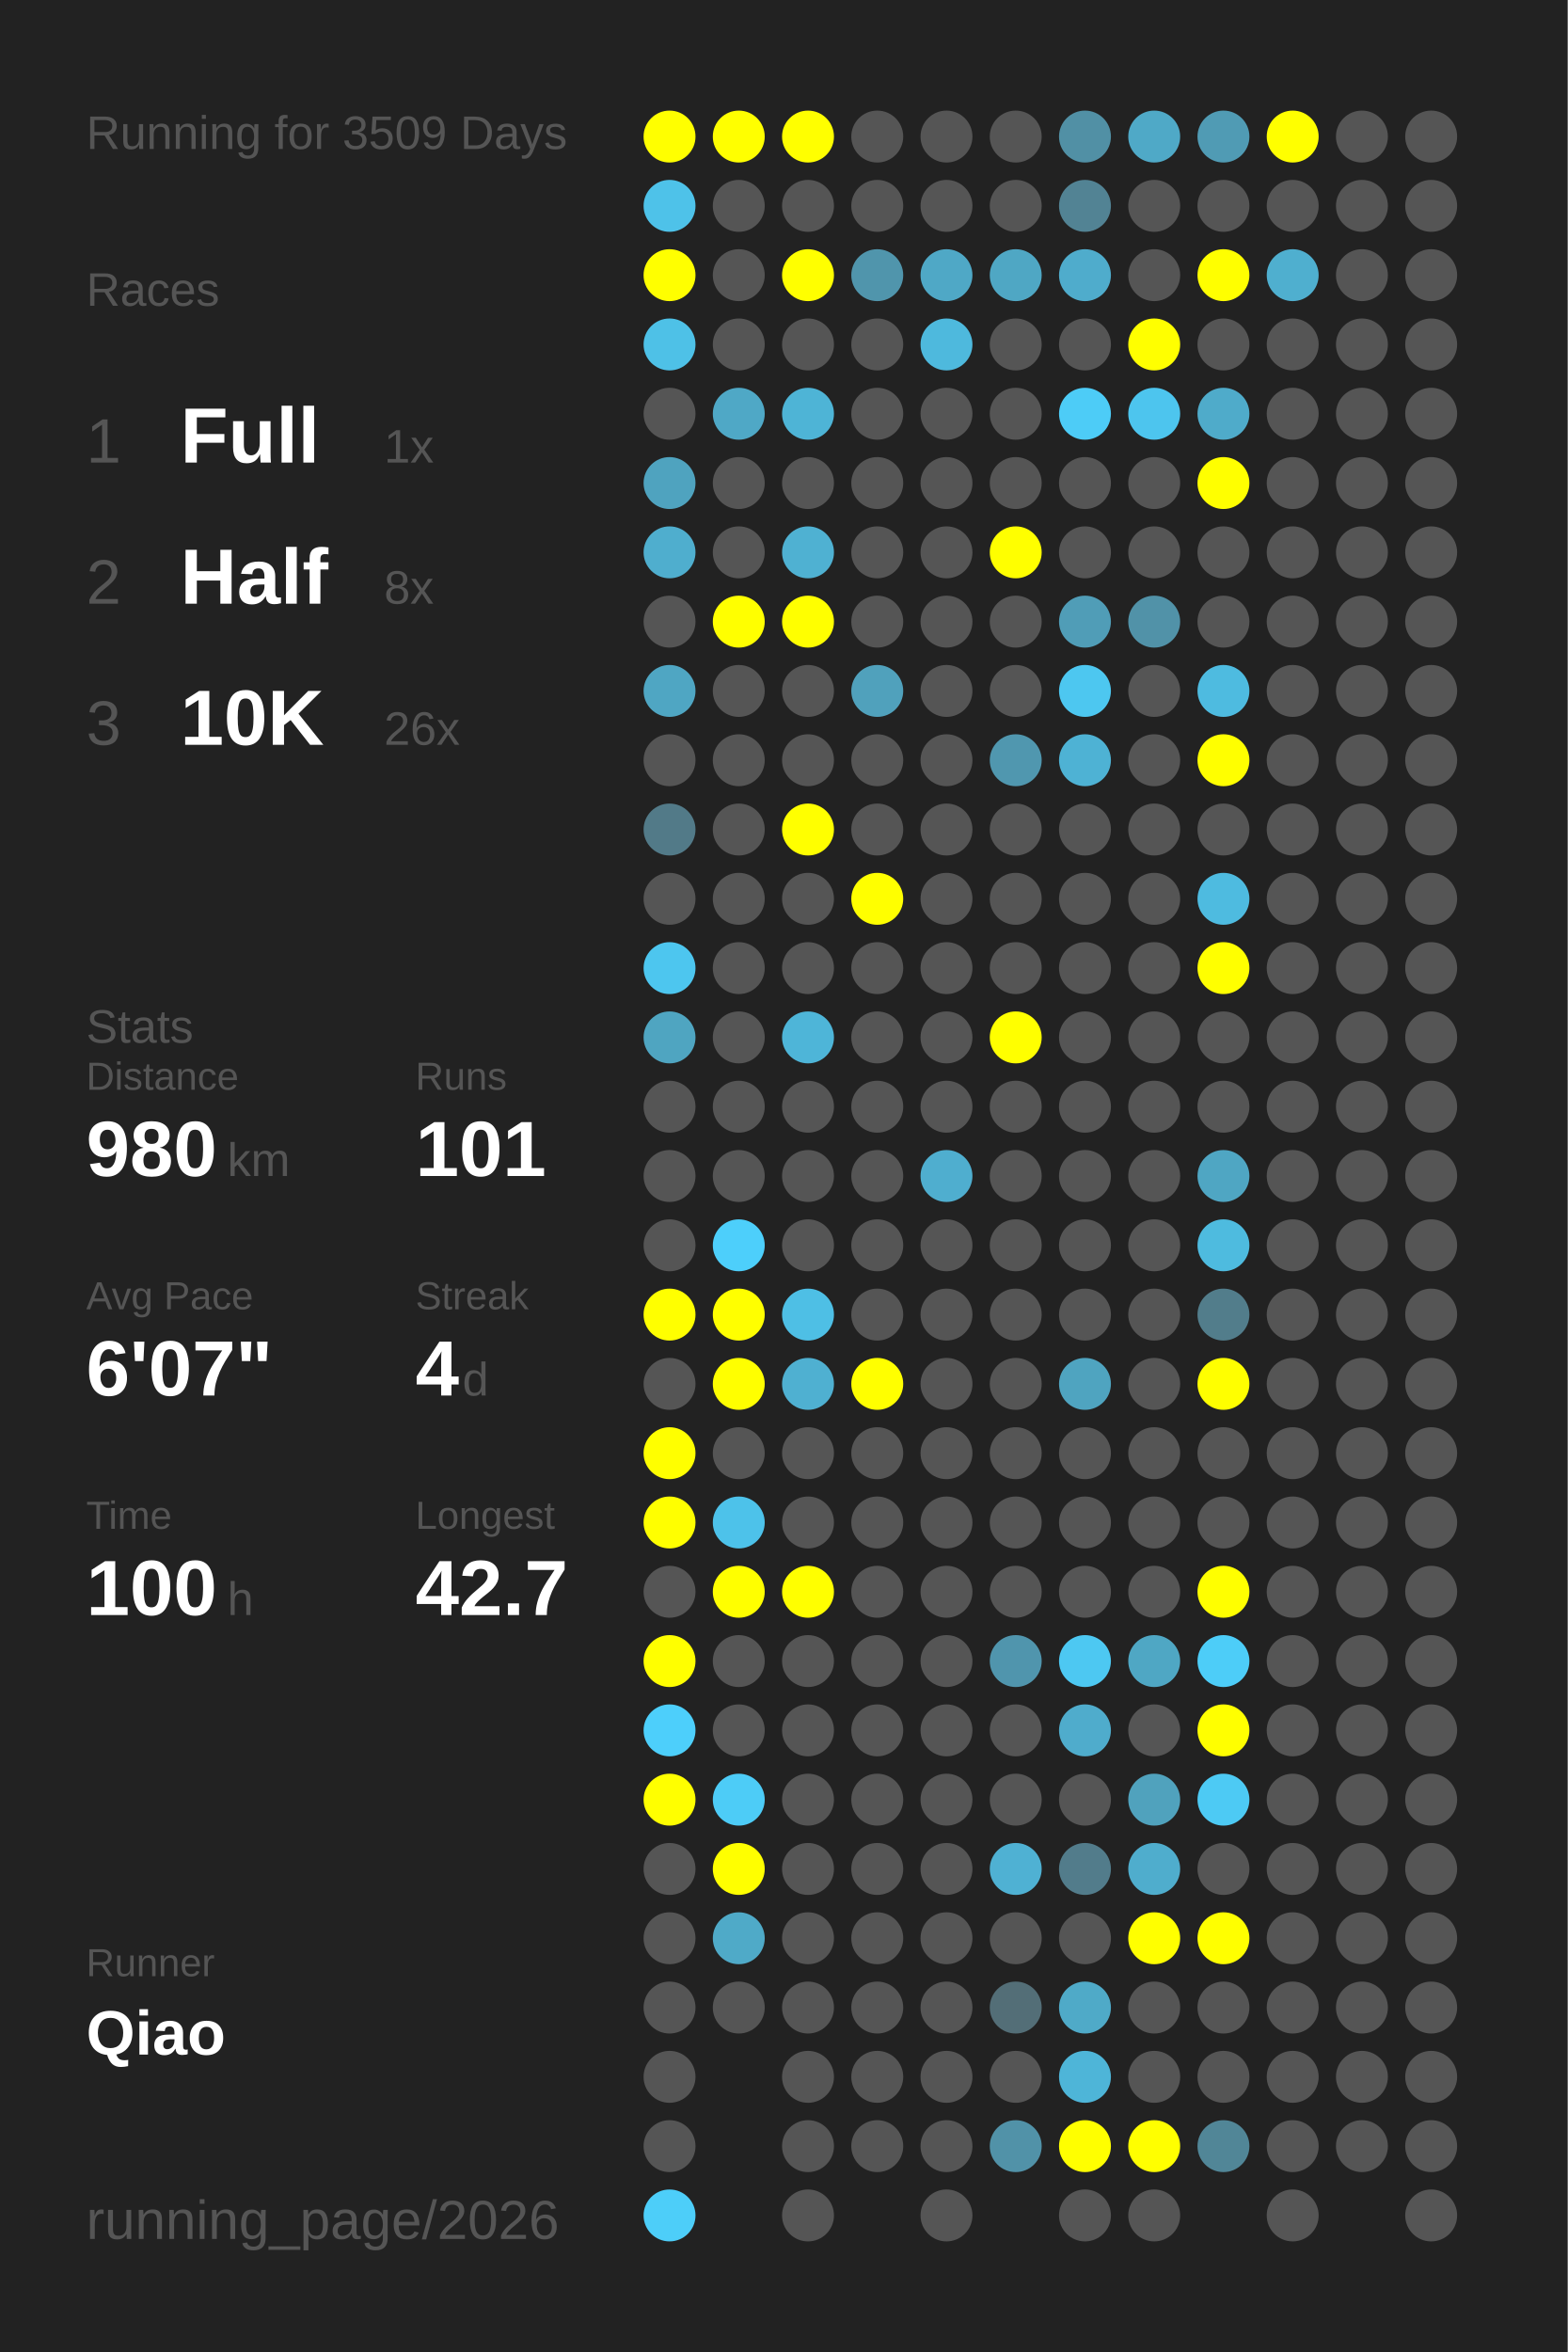
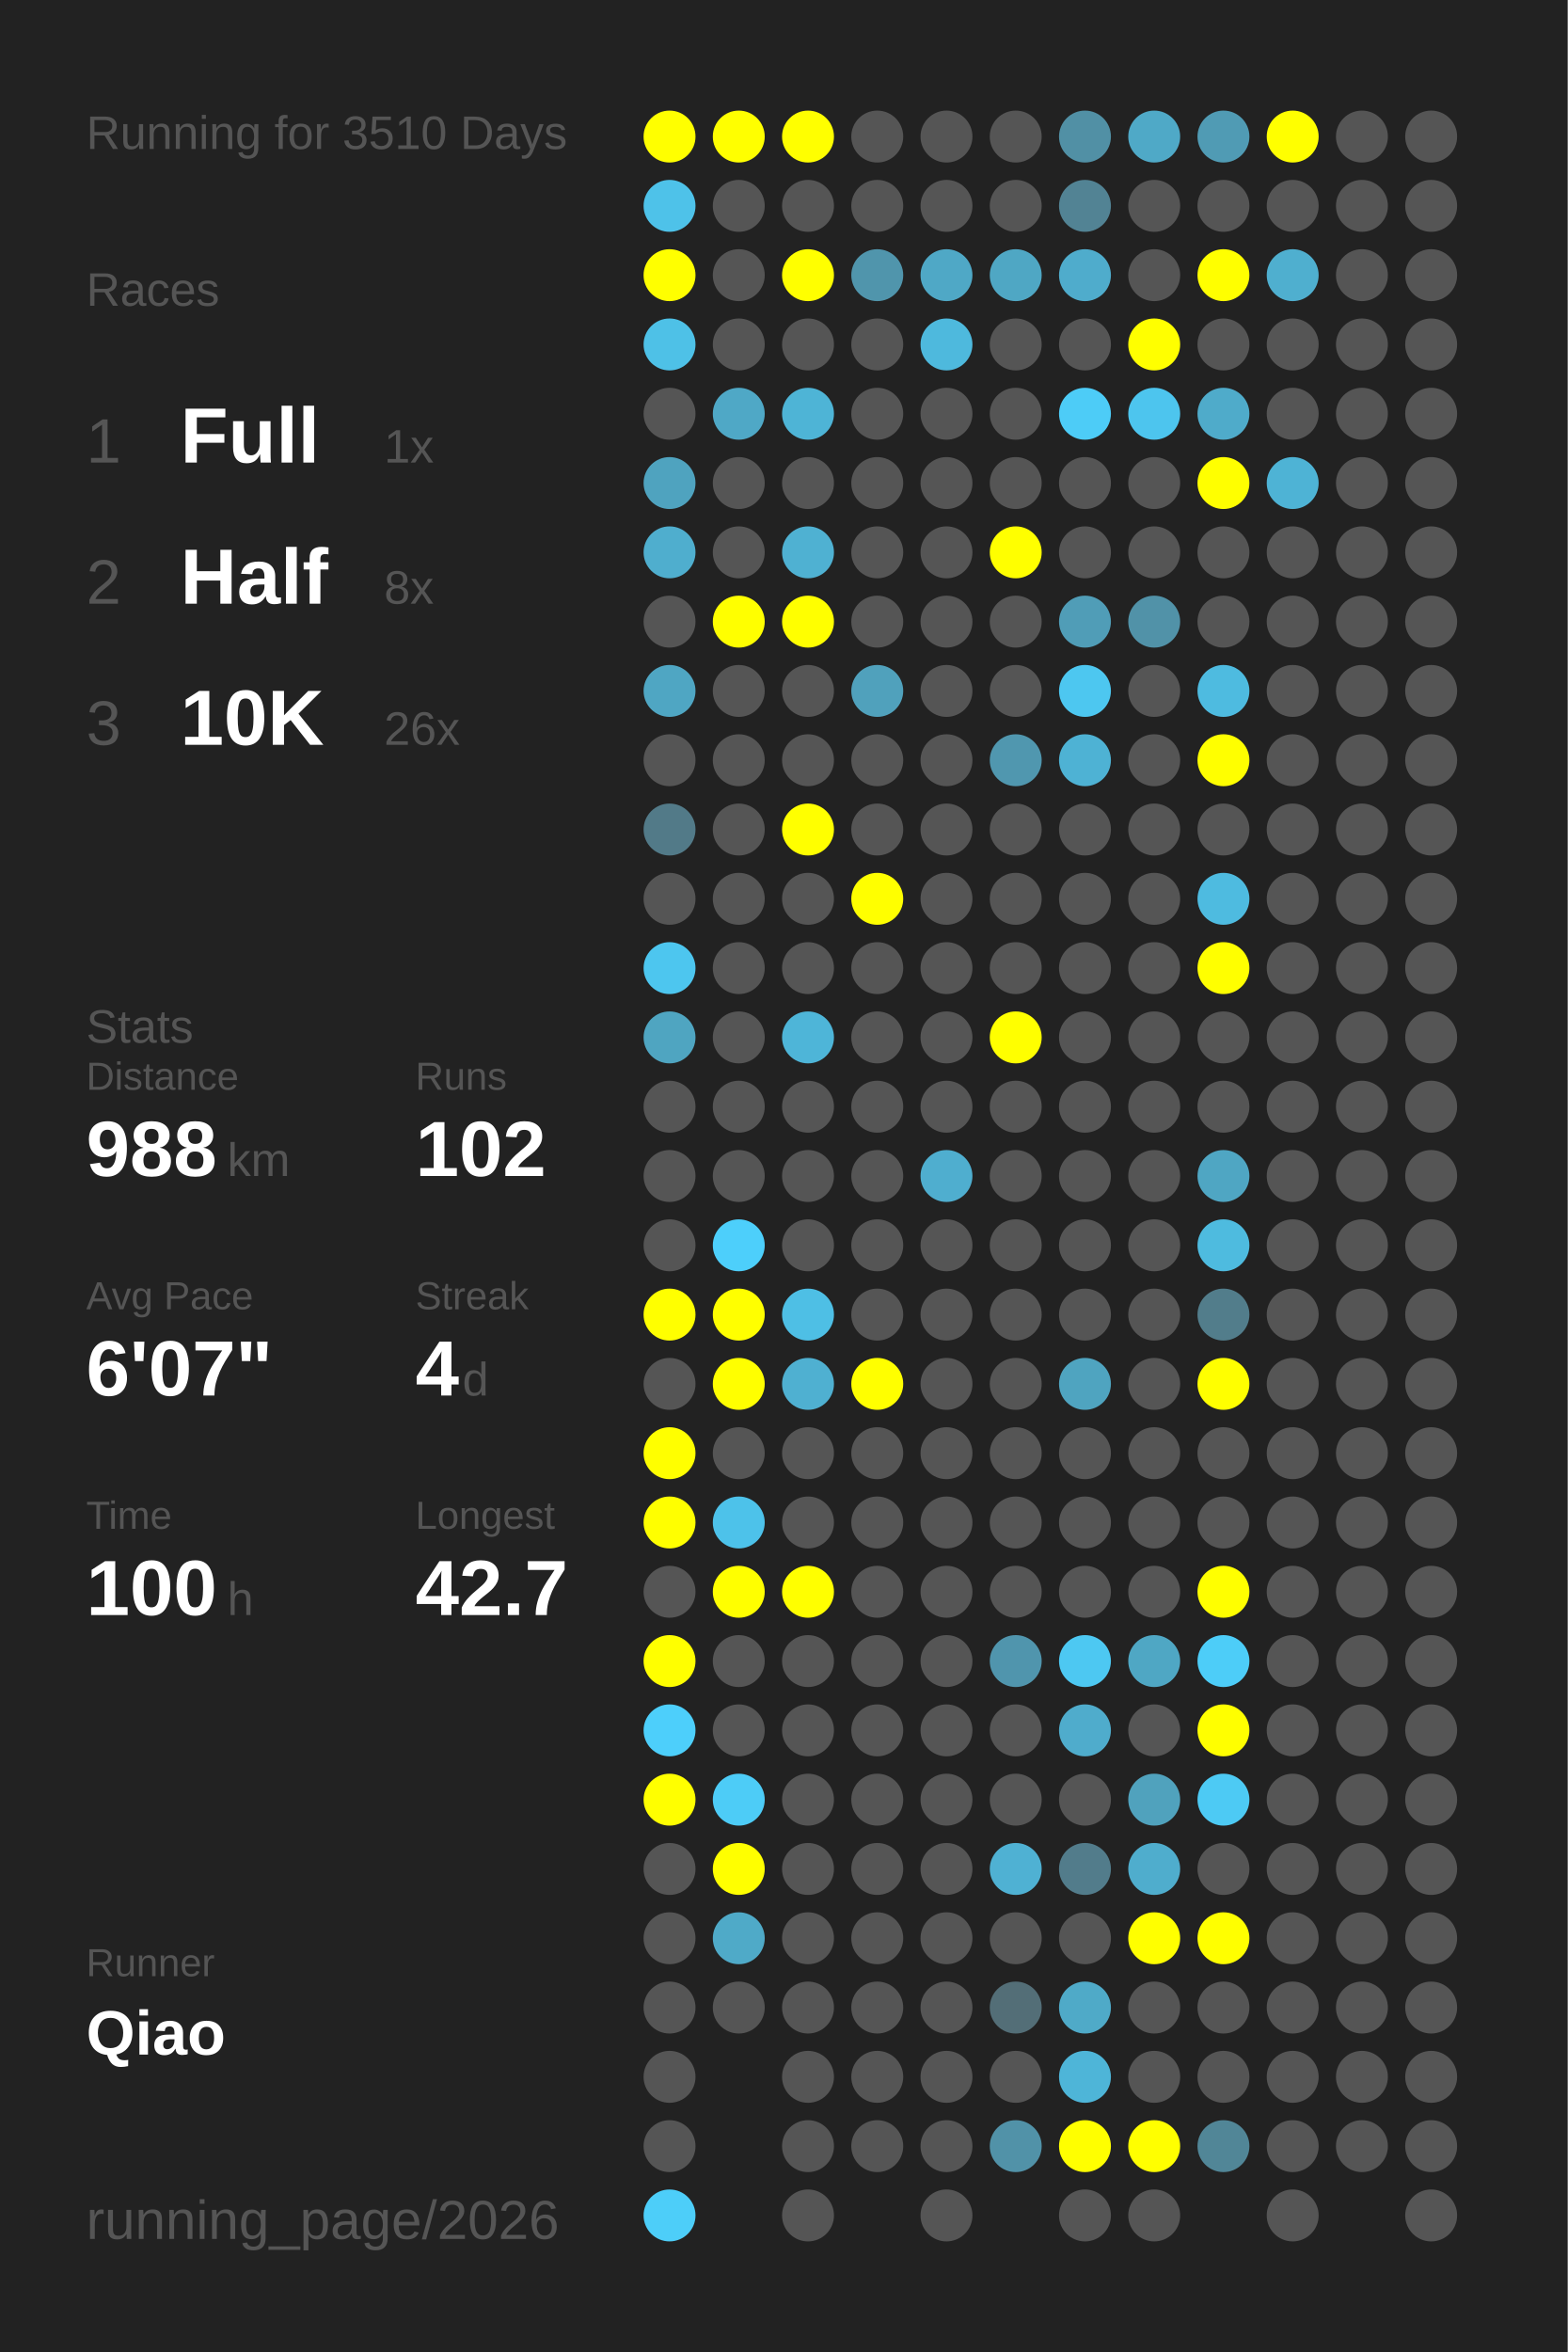
<svg xmlns="http://www.w3.org/2000/svg" baseProfile="full" height="300mm" version="1.1" viewBox="0,0,200,300" width="200mm">
  <defs />
  <rect fill="#222222" height="300" width="200" x="0" y="0" />
-   <text fill="#555555" style="font-size:6px; font-family:Arial;" x="11" y="19">Running for 3509 Days</text>
+   <text fill="#555555" style="font-size:6px; font-family:Arial;" x="11" y="19">Running for 3510 Days</text>
  <text fill="#555555" style="font-size:6px; font-family:Arial;" x="11" y="39">Races</text>
  <text fill="#555555" style="font-size:8px; font-family:Arial;" x="11" y="59">1</text>
  <text fill="#FFFFFF" style="font-size:10px; font-family:Arial; font-weight:bold;" x="23" y="59">Full</text>
  <text fill="#555555" style="font-size:6px; font-family:Arial;" x="49" y="59">1x</text>
  <text fill="#555555" style="font-size:8px; font-family:Arial;" x="11" y="77">2</text>
  <text fill="#FFFFFF" style="font-size:10px; font-family:Arial; font-weight:bold;" x="23" y="77">Half</text>
  <text fill="#555555" style="font-size:6px; font-family:Arial;" x="49" y="77">8x</text>
  <text fill="#555555" style="font-size:8px; font-family:Arial;" x="11" y="95">3</text>
  <text fill="#FFFFFF" style="font-size:10px; font-family:Arial; font-weight:bold;" x="23" y="95">10K</text>
  <text fill="#555555" style="font-size:6px; font-family:Arial;" x="49" y="95">26x</text>
  <text fill="#555555" style="font-size:6px; font-family:Arial;" x="11" y="133">Stats</text>
  <text fill="#555555" style="font-size:5px; font-family:Arial;" x="11" y="139">Distance</text>
-   <text fill="#FFFFFF" style="font-size:10px; font-family:Arial; font-weight:bold;" x="11" y="150">980</text>
+   <text fill="#FFFFFF" style="font-size:10px; font-family:Arial; font-weight:bold;" x="11" y="150">988</text>
  <text fill="#555555" style="font-size:6px; font-family:Arial;" x="29" y="150">km</text>
  <text fill="#555555" style="font-size:5px; font-family:Arial;" x="53" y="139">Runs</text>
-   <text fill="#FFFFFF" style="font-size:10px; font-family:Arial; font-weight:bold;" x="53" y="150">101</text>
+   <text fill="#FFFFFF" style="font-size:10px; font-family:Arial; font-weight:bold;" x="53" y="150">102</text>
  <text fill="#555555" style="font-size:5px; font-family:Arial;" x="11" y="167">Avg Pace</text>
  <text fill="#FFFFFF" style="font-size:10px; font-family:Arial; font-weight:bold;" x="11" y="178">6'07"</text>
  <text fill="#555555" style="font-size:5px; font-family:Arial;" x="53" y="167">Streak</text>
  <text fill="#FFFFFF" style="font-size:10px; font-family:Arial; font-weight:bold;" x="53" y="178">4</text>
  <text fill="#555555" style="font-size:6px; font-family:Arial;" x="59" y="178">d</text>
  <text fill="#555555" style="font-size:5px; font-family:Arial;" x="11" y="195">Time</text>
  <text fill="#FFFFFF" style="font-size:10px; font-family:Arial; font-weight:bold;" x="11" y="206">100</text>
  <text fill="#555555" style="font-size:6px; font-family:Arial;" x="29" y="206">h</text>
  <text fill="#555555" style="font-size:5px; font-family:Arial;" x="53" y="195">Longest</text>
  <text fill="#FFFFFF" style="font-size:10px; font-family:Arial; font-weight:bold;" x="53" y="206">42.7</text>
  <text fill="#555555" style="font-size:5px; font-family:Arial;" x="11" y="252.065">Runner</text>
  <text fill="#FFFFFF" style="font-size:8px; font-family:Arial; font-weight:bold;" x="11" y="262.065">Qiao</text>
  <text fill="#555555" style="font-size:7px; font-family:Arial;" x="11" y="285.581">running_page/2026</text>
  <circle cx="85.417" cy="17.419" fill="#FFFF00" r="3.312" />
  <circle cx="85.417" cy="26.258" fill="#4ec2e9" r="3.312" />
  <circle cx="85.417" cy="35.097" fill="#FFFF00" r="3.312" />
  <circle cx="85.417" cy="43.935" fill="#4ec1e7" r="3.312" />
  <circle cx="85.417" cy="52.774" fill="#555555" r="3.312" />
  <circle cx="85.417" cy="61.613" fill="#4fa3bf" r="3.312" />
  <circle cx="85.417" cy="70.452" fill="#4faece" r="3.312" />
  <circle cx="85.417" cy="79.29" fill="#555555" r="3.312" />
  <circle cx="85.417" cy="88.129" fill="#4fa6c3" r="3.312" />
  <circle cx="85.417" cy="96.968" fill="#555555" r="3.312" />
  <circle cx="85.417" cy="105.806" fill="#527a88" r="3.312" />
  <circle cx="85.417" cy="114.645" fill="#555555" r="3.312" />
  <circle cx="85.417" cy="123.484" fill="#4dc6ef" r="3.312" />
  <circle cx="85.417" cy="132.323" fill="#4fa5c1" r="3.312" />
  <circle cx="85.417" cy="141.161" fill="#555555" r="3.312" />
  <circle cx="85.417" cy="150" fill="#555555" r="3.312" />
  <circle cx="85.417" cy="158.839" fill="#555555" r="3.312" />
  <circle cx="85.417" cy="167.677" fill="#FFFF00" r="3.312" />
  <circle cx="85.417" cy="176.516" fill="#555555" r="3.312" />
  <circle cx="85.417" cy="185.355" fill="#FFFF00" r="3.312" />
  <circle cx="85.417" cy="194.194" fill="#FFFF00" r="3.312" />
  <circle cx="85.417" cy="203.032" fill="#555555" r="3.312" />
  <circle cx="85.417" cy="211.871" fill="#FFFF00" r="3.312" />
  <circle cx="85.417" cy="220.71" fill="#4dcffb" r="3.312" />
  <circle cx="85.417" cy="229.548" fill="#FFFF00" r="3.312" />
  <circle cx="85.417" cy="238.387" fill="#555555" r="3.312" />
  <circle cx="85.417" cy="247.226" fill="#555555" r="3.312" />
  <circle cx="85.417" cy="256.065" fill="#555555" r="3.312" />
  <circle cx="85.417" cy="264.903" fill="#555555" r="3.312" />
  <circle cx="85.417" cy="273.742" fill="#555555" r="3.312" />
  <circle cx="85.417" cy="282.581" fill="#4dcef9" r="3.312" />
  <circle cx="94.25" cy="17.419" fill="#FFFF00" r="3.312" />
  <circle cx="94.25" cy="26.258" fill="#555555" r="3.312" />
  <circle cx="94.25" cy="35.097" fill="#555555" r="3.312" />
  <circle cx="94.25" cy="43.935" fill="#555555" r="3.312" />
  <circle cx="94.25" cy="52.774" fill="#4fa8c6" r="3.312" />
  <circle cx="94.25" cy="61.613" fill="#555555" r="3.312" />
  <circle cx="94.25" cy="70.452" fill="#555555" r="3.312" />
  <circle cx="94.25" cy="79.29" fill="#FFFF00" r="3.312" />
  <circle cx="94.25" cy="88.129" fill="#555555" r="3.312" />
  <circle cx="94.25" cy="96.968" fill="#555555" r="3.312" />
  <circle cx="94.25" cy="105.806" fill="#555555" r="3.312" />
  <circle cx="94.25" cy="114.645" fill="#555555" r="3.312" />
  <circle cx="94.25" cy="123.484" fill="#555555" r="3.312" />
  <circle cx="94.25" cy="132.323" fill="#555555" r="3.312" />
  <circle cx="94.25" cy="141.161" fill="#555555" r="3.312" />
  <circle cx="94.25" cy="150" fill="#555555" r="3.312" />
  <circle cx="94.25" cy="158.839" fill="#4dcffb" r="3.312" />
  <circle cx="94.25" cy="167.677" fill="#FFFF00" r="3.312" />
  <circle cx="94.25" cy="176.516" fill="#FFFF00" r="3.312" />
  <circle cx="94.25" cy="185.355" fill="#555555" r="3.312" />
  <circle cx="94.25" cy="194.194" fill="#4dc2ea" r="3.312" />
  <circle cx="94.25" cy="203.032" fill="#FFFF00" r="3.312" />
  <circle cx="94.25" cy="211.871" fill="#555555" r="3.312" />
  <circle cx="94.25" cy="220.71" fill="#555555" r="3.312" />
  <circle cx="94.25" cy="229.548" fill="#4dccf7" r="3.312" />
  <circle cx="94.25" cy="238.387" fill="#FFFF00" r="3.312" />
  <circle cx="94.25" cy="247.226" fill="#4faac8" r="3.312" />
  <circle cx="94.25" cy="256.065" fill="#555555" r="3.312" />
  <circle cx="103.083" cy="17.419" fill="#FFFF00" r="3.312" />
  <circle cx="103.083" cy="26.258" fill="#555555" r="3.312" />
  <circle cx="103.083" cy="35.097" fill="#FFFF00" r="3.312" />
  <circle cx="103.083" cy="43.935" fill="#555555" r="3.312" />
  <circle cx="103.083" cy="52.774" fill="#4eb4d6" r="3.312" />
  <circle cx="103.083" cy="61.613" fill="#555555" r="3.312" />
  <circle cx="103.083" cy="70.452" fill="#4fb1d2" r="3.312" />
  <circle cx="103.083" cy="79.29" fill="#FFFF00" r="3.312" />
  <circle cx="103.083" cy="88.129" fill="#555555" r="3.312" />
  <circle cx="103.083" cy="96.968" fill="#555555" r="3.312" />
  <circle cx="103.083" cy="105.806" fill="#FFFF00" r="3.312" />
  <circle cx="103.083" cy="114.645" fill="#555555" r="3.312" />
  <circle cx="103.083" cy="123.484" fill="#555555" r="3.312" />
  <circle cx="103.083" cy="132.323" fill="#4eb5d8" r="3.312" />
  <circle cx="103.083" cy="141.161" fill="#555555" r="3.312" />
  <circle cx="103.083" cy="150" fill="#555555" r="3.312" />
  <circle cx="103.083" cy="158.839" fill="#555555" r="3.312" />
  <circle cx="103.083" cy="167.677" fill="#4ebfe5" r="3.312" />
  <circle cx="103.083" cy="176.516" fill="#4fb0d1" r="3.312" />
  <circle cx="103.083" cy="185.355" fill="#555555" r="3.312" />
  <circle cx="103.083" cy="194.194" fill="#555555" r="3.312" />
  <circle cx="103.083" cy="203.032" fill="#FFFF00" r="3.312" />
  <circle cx="103.083" cy="211.871" fill="#555555" r="3.312" />
  <circle cx="103.083" cy="220.71" fill="#555555" r="3.312" />
  <circle cx="103.083" cy="229.548" fill="#555555" r="3.312" />
  <circle cx="103.083" cy="238.387" fill="#555555" r="3.312" />
  <circle cx="103.083" cy="247.226" fill="#555555" r="3.312" />
  <circle cx="103.083" cy="256.065" fill="#555555" r="3.312" />
  <circle cx="103.083" cy="264.903" fill="#555555" r="3.312" />
  <circle cx="103.083" cy="273.742" fill="#555555" r="3.312" />
  <circle cx="103.083" cy="282.581" fill="#555555" r="3.312" />
  <circle cx="111.917" cy="17.419" fill="#555555" r="3.312" />
  <circle cx="111.917" cy="26.258" fill="#555555" r="3.312" />
  <circle cx="111.917" cy="35.097" fill="#5095ac" r="3.312" />
  <circle cx="111.917" cy="43.935" fill="#555555" r="3.312" />
  <circle cx="111.917" cy="52.774" fill="#555555" r="3.312" />
  <circle cx="111.917" cy="61.613" fill="#555555" r="3.312" />
  <circle cx="111.917" cy="70.452" fill="#555555" r="3.312" />
  <circle cx="111.917" cy="79.29" fill="#555555" r="3.312" />
  <circle cx="111.917" cy="88.129" fill="#50a1bc" r="3.312" />
  <circle cx="111.917" cy="96.968" fill="#555555" r="3.312" />
  <circle cx="111.917" cy="105.806" fill="#555555" r="3.312" />
  <circle cx="111.917" cy="114.645" fill="#FFFF00" r="3.312" />
  <circle cx="111.917" cy="123.484" fill="#555555" r="3.312" />
  <circle cx="111.917" cy="132.323" fill="#555555" r="3.312" />
  <circle cx="111.917" cy="141.161" fill="#555555" r="3.312" />
  <circle cx="111.917" cy="150" fill="#555555" r="3.312" />
  <circle cx="111.917" cy="158.839" fill="#555555" r="3.312" />
  <circle cx="111.917" cy="167.677" fill="#555555" r="3.312" />
  <circle cx="111.917" cy="176.516" fill="#FFFF00" r="3.312" />
  <circle cx="111.917" cy="185.355" fill="#555555" r="3.312" />
  <circle cx="111.917" cy="194.194" fill="#555555" r="3.312" />
  <circle cx="111.917" cy="203.032" fill="#555555" r="3.312" />
  <circle cx="111.917" cy="211.871" fill="#555555" r="3.312" />
  <circle cx="111.917" cy="220.71" fill="#555555" r="3.312" />
  <circle cx="111.917" cy="229.548" fill="#555555" r="3.312" />
  <circle cx="111.917" cy="238.387" fill="#555555" r="3.312" />
  <circle cx="111.917" cy="247.226" fill="#555555" r="3.312" />
  <circle cx="111.917" cy="256.065" fill="#555555" r="3.312" />
  <circle cx="111.917" cy="264.903" fill="#555555" r="3.312" />
  <circle cx="111.917" cy="273.742" fill="#555555" r="3.312" />
  <circle cx="120.75" cy="17.419" fill="#555555" r="3.312" />
  <circle cx="120.75" cy="26.258" fill="#555555" r="3.312" />
  <circle cx="120.75" cy="35.097" fill="#4fa8c6" r="3.312" />
  <circle cx="120.75" cy="43.935" fill="#4eb9dd" r="3.312" />
  <circle cx="120.75" cy="52.774" fill="#555555" r="3.312" />
  <circle cx="120.75" cy="61.613" fill="#555555" r="3.312" />
  <circle cx="120.75" cy="70.452" fill="#555555" r="3.312" />
  <circle cx="120.75" cy="79.29" fill="#555555" r="3.312" />
  <circle cx="120.75" cy="88.129" fill="#555555" r="3.312" />
  <circle cx="120.75" cy="96.968" fill="#555555" r="3.312" />
  <circle cx="120.75" cy="105.806" fill="#555555" r="3.312" />
  <circle cx="120.75" cy="114.645" fill="#555555" r="3.312" />
  <circle cx="120.75" cy="123.484" fill="#555555" r="3.312" />
  <circle cx="120.75" cy="132.323" fill="#555555" r="3.312" />
  <circle cx="120.75" cy="141.161" fill="#555555" r="3.312" />
  <circle cx="120.75" cy="150" fill="#4faecf" r="3.312" />
  <circle cx="120.75" cy="158.839" fill="#555555" r="3.312" />
  <circle cx="120.75" cy="167.677" fill="#555555" r="3.312" />
  <circle cx="120.75" cy="176.516" fill="#555555" r="3.312" />
  <circle cx="120.75" cy="185.355" fill="#555555" r="3.312" />
  <circle cx="120.75" cy="194.194" fill="#555555" r="3.312" />
  <circle cx="120.75" cy="203.032" fill="#555555" r="3.312" />
  <circle cx="120.75" cy="211.871" fill="#555555" r="3.312" />
  <circle cx="120.75" cy="220.71" fill="#555555" r="3.312" />
  <circle cx="120.75" cy="229.548" fill="#555555" r="3.312" />
  <circle cx="120.75" cy="238.387" fill="#555555" r="3.312" />
  <circle cx="120.75" cy="247.226" fill="#555555" r="3.312" />
  <circle cx="120.75" cy="256.065" fill="#555555" r="3.312" />
  <circle cx="120.75" cy="264.903" fill="#555555" r="3.312" />
  <circle cx="120.75" cy="273.742" fill="#555555" r="3.312" />
  <circle cx="120.75" cy="282.581" fill="#555555" r="3.312" />
  <circle cx="129.583" cy="17.419" fill="#555555" r="3.312" />
  <circle cx="129.583" cy="26.258" fill="#555555" r="3.312" />
  <circle cx="129.583" cy="35.097" fill="#4fa7c4" r="3.312" />
  <circle cx="129.583" cy="43.935" fill="#555555" r="3.312" />
  <circle cx="129.583" cy="52.774" fill="#555555" r="3.312" />
  <circle cx="129.583" cy="61.613" fill="#555555" r="3.312" />
  <circle cx="129.583" cy="70.452" fill="#FFFF00" r="3.312" />
  <circle cx="129.583" cy="79.29" fill="#555555" r="3.312" />
  <circle cx="129.583" cy="88.129" fill="#555555" r="3.312" />
  <circle cx="129.583" cy="96.968" fill="#5097af" r="3.312" />
  <circle cx="129.583" cy="105.806" fill="#555555" r="3.312" />
  <circle cx="129.583" cy="114.645" fill="#555555" r="3.312" />
  <circle cx="129.583" cy="123.484" fill="#555555" r="3.312" />
  <circle cx="129.583" cy="132.323" fill="#FFFF00" r="3.312" />
  <circle cx="129.583" cy="141.161" fill="#555555" r="3.312" />
  <circle cx="129.583" cy="150" fill="#555555" r="3.312" />
  <circle cx="129.583" cy="158.839" fill="#555555" r="3.312" />
  <circle cx="129.583" cy="167.677" fill="#555555" r="3.312" />
  <circle cx="129.583" cy="176.516" fill="#555555" r="3.312" />
  <circle cx="129.583" cy="185.355" fill="#555555" r="3.312" />
  <circle cx="129.583" cy="194.194" fill="#555555" r="3.312" />
  <circle cx="129.583" cy="203.032" fill="#555555" r="3.312" />
  <circle cx="129.583" cy="211.871" fill="#5095ad" r="3.312" />
  <circle cx="129.583" cy="220.71" fill="#555555" r="3.312" />
  <circle cx="129.583" cy="229.548" fill="#555555" r="3.312" />
  <circle cx="129.583" cy="238.387" fill="#4fb1d3" r="3.312" />
  <circle cx="129.583" cy="247.226" fill="#555555" r="3.312" />
  <circle cx="129.583" cy="256.065" fill="#536e77" r="3.312" />
  <circle cx="129.583" cy="264.903" fill="#555555" r="3.312" />
  <circle cx="129.583" cy="273.742" fill="#5192a8" r="3.312" />
  <circle cx="138.417" cy="17.419" fill="#5190a5" r="3.312" />
  <circle cx="138.417" cy="26.258" fill="#528394" r="3.312" />
  <circle cx="138.417" cy="35.097" fill="#4faccc" r="3.312" />
  <circle cx="138.417" cy="43.935" fill="#555555" r="3.312" />
  <circle cx="138.417" cy="52.774" fill="#4dccf7" r="3.312" />
  <circle cx="138.417" cy="61.613" fill="#555555" r="3.312" />
  <circle cx="138.417" cy="70.452" fill="#555555" r="3.312" />
  <circle cx="138.417" cy="79.29" fill="#509db7" r="3.312" />
  <circle cx="138.417" cy="88.129" fill="#4dc7f0" r="3.312" />
  <circle cx="138.417" cy="96.968" fill="#4eb2d4" r="3.312" />
  <circle cx="138.417" cy="105.806" fill="#555555" r="3.312" />
  <circle cx="138.417" cy="114.645" fill="#555555" r="3.312" />
  <circle cx="138.417" cy="123.484" fill="#555555" r="3.312" />
  <circle cx="138.417" cy="132.323" fill="#555555" r="3.312" />
  <circle cx="138.417" cy="141.161" fill="#555555" r="3.312" />
  <circle cx="138.417" cy="150" fill="#555555" r="3.312" />
  <circle cx="138.417" cy="158.839" fill="#555555" r="3.312" />
  <circle cx="138.417" cy="167.677" fill="#555555" r="3.312" />
  <circle cx="138.417" cy="176.516" fill="#4fa4c0" r="3.312" />
  <circle cx="138.417" cy="185.355" fill="#555555" r="3.312" />
  <circle cx="138.417" cy="194.194" fill="#555555" r="3.312" />
  <circle cx="138.417" cy="203.032" fill="#555555" r="3.312" />
  <circle cx="138.417" cy="211.871" fill="#4dc8f2" r="3.312" />
  <circle cx="138.417" cy="220.71" fill="#4faccc" r="3.312" />
  <circle cx="138.417" cy="229.548" fill="#555555" r="3.312" />
  <circle cx="138.417" cy="238.387" fill="#527c8b" r="3.312" />
  <circle cx="138.417" cy="247.226" fill="#555555" r="3.312" />
  <circle cx="138.417" cy="256.065" fill="#4faac8" r="3.312" />
  <circle cx="138.417" cy="264.903" fill="#4eb5d8" r="3.312" />
  <circle cx="138.417" cy="273.742" fill="#FFFF00" r="3.312" />
  <circle cx="138.417" cy="282.581" fill="#555555" r="3.312" />
  <circle cx="147.25" cy="17.419" fill="#4fa9c7" r="3.312" />
  <circle cx="147.25" cy="26.258" fill="#555555" r="3.312" />
  <circle cx="147.25" cy="35.097" fill="#555555" r="3.312" />
  <circle cx="147.25" cy="43.935" fill="#FFFF00" r="3.312" />
  <circle cx="147.25" cy="52.774" fill="#4dc5ee" r="3.312" />
  <circle cx="147.25" cy="61.613" fill="#555555" r="3.312" />
  <circle cx="147.25" cy="70.452" fill="#555555" r="3.312" />
  <circle cx="147.25" cy="79.29" fill="#5192a8" r="3.312" />
  <circle cx="147.25" cy="88.129" fill="#555555" r="3.312" />
  <circle cx="147.25" cy="96.968" fill="#555555" r="3.312" />
  <circle cx="147.25" cy="105.806" fill="#555555" r="3.312" />
  <circle cx="147.25" cy="114.645" fill="#555555" r="3.312" />
  <circle cx="147.25" cy="123.484" fill="#555555" r="3.312" />
  <circle cx="147.25" cy="132.323" fill="#555555" r="3.312" />
  <circle cx="147.25" cy="141.161" fill="#555555" r="3.312" />
  <circle cx="147.25" cy="150" fill="#555555" r="3.312" />
  <circle cx="147.25" cy="158.839" fill="#555555" r="3.312" />
  <circle cx="147.25" cy="167.677" fill="#555555" r="3.312" />
  <circle cx="147.25" cy="176.516" fill="#555555" r="3.312" />
  <circle cx="147.25" cy="185.355" fill="#555555" r="3.312" />
  <circle cx="147.25" cy="194.194" fill="#555555" r="3.312" />
  <circle cx="147.25" cy="203.032" fill="#555555" r="3.312" />
  <circle cx="147.25" cy="211.871" fill="#4fa7c4" r="3.312" />
  <circle cx="147.25" cy="220.71" fill="#555555" r="3.312" />
  <circle cx="147.25" cy="229.548" fill="#50a2bd" r="3.312" />
  <circle cx="147.25" cy="238.387" fill="#4fadcd" r="3.312" />
  <circle cx="147.25" cy="247.226" fill="#FFFF00" r="3.312" />
  <circle cx="147.25" cy="256.065" fill="#555555" r="3.312" />
  <circle cx="147.25" cy="264.903" fill="#555555" r="3.312" />
  <circle cx="147.25" cy="273.742" fill="#FFFF00" r="3.312" />
  <circle cx="147.25" cy="282.581" fill="#555555" r="3.312" />
  <circle cx="156.083" cy="17.419" fill="#509bb4" r="3.312" />
  <circle cx="156.083" cy="26.258" fill="#555555" r="3.312" />
  <circle cx="156.083" cy="35.097" fill="#FFFF00" r="3.312" />
  <circle cx="156.083" cy="43.935" fill="#555555" r="3.312" />
  <circle cx="156.083" cy="52.774" fill="#4fabca" r="3.312" />
  <circle cx="156.083" cy="61.613" fill="#FFFF00" r="3.312" />
  <circle cx="156.083" cy="70.452" fill="#555555" r="3.312" />
  <circle cx="156.083" cy="79.29" fill="#555555" r="3.312" />
  <circle cx="156.083" cy="88.129" fill="#4ebbe0" r="3.312" />
  <circle cx="156.083" cy="96.968" fill="#FFFF00" r="3.312" />
  <circle cx="156.083" cy="105.806" fill="#555555" r="3.312" />
  <circle cx="156.083" cy="114.645" fill="#4ebbe0" r="3.312" />
  <circle cx="156.083" cy="123.484" fill="#FFFF00" r="3.312" />
  <circle cx="156.083" cy="132.323" fill="#555555" r="3.312" />
  <circle cx="156.083" cy="141.161" fill="#555555" r="3.312" />
  <circle cx="156.083" cy="150" fill="#4fa6c3" r="3.312" />
  <circle cx="156.083" cy="158.839" fill="#4ebbdf" r="3.312" />
  <circle cx="156.083" cy="167.677" fill="#527d8b" r="3.312" />
  <circle cx="156.083" cy="176.516" fill="#FFFF00" r="3.312" />
  <circle cx="156.083" cy="185.355" fill="#555555" r="3.312" />
  <circle cx="156.083" cy="194.194" fill="#555555" r="3.312" />
  <circle cx="156.083" cy="203.032" fill="#FFFF00" r="3.312" />
  <circle cx="156.083" cy="211.871" fill="#4dcdf8" r="3.312" />
  <circle cx="156.083" cy="220.71" fill="#FFFF00" r="3.312" />
  <circle cx="156.083" cy="229.548" fill="#4dcaf4" r="3.312" />
  <circle cx="156.083" cy="238.387" fill="#555555" r="3.312" />
  <circle cx="156.083" cy="247.226" fill="#FFFF00" r="3.312" />
  <circle cx="156.083" cy="256.065" fill="#555555" r="3.312" />
  <circle cx="156.083" cy="264.903" fill="#555555" r="3.312" />
  <circle cx="156.083" cy="273.742" fill="#518697" r="3.312" />
  <circle cx="164.917" cy="17.419" fill="#FFFF00" r="3.312" />
  <circle cx="164.917" cy="26.258" fill="#555555" r="3.312" />
  <circle cx="164.917" cy="35.097" fill="#4fafcf" r="3.312" />
  <circle cx="164.917" cy="43.935" fill="#555555" r="3.312" />
  <circle cx="164.917" cy="52.774" fill="#555555" r="3.312" />
-   <circle cx="164.917" cy="61.613" fill="#555555" r="3.312" />
+   <circle cx="164.917" cy="61.613" fill="#4eb3d5" r="3.312" />
  <circle cx="164.917" cy="70.452" fill="#555555" r="3.312" />
  <circle cx="164.917" cy="79.29" fill="#555555" r="3.312" />
  <circle cx="164.917" cy="88.129" fill="#555555" r="3.312" />
  <circle cx="164.917" cy="96.968" fill="#555555" r="3.312" />
  <circle cx="164.917" cy="105.806" fill="#555555" r="3.312" />
  <circle cx="164.917" cy="114.645" fill="#555555" r="3.312" />
  <circle cx="164.917" cy="123.484" fill="#555555" r="3.312" />
  <circle cx="164.917" cy="132.323" fill="#555555" r="3.312" />
  <circle cx="164.917" cy="141.161" fill="#555555" r="3.312" />
  <circle cx="164.917" cy="150" fill="#555555" r="3.312" />
  <circle cx="164.917" cy="158.839" fill="#555555" r="3.312" />
  <circle cx="164.917" cy="167.677" fill="#555555" r="3.312" />
  <circle cx="164.917" cy="176.516" fill="#555555" r="3.312" />
  <circle cx="164.917" cy="185.355" fill="#555555" r="3.312" />
  <circle cx="164.917" cy="194.194" fill="#555555" r="3.312" />
  <circle cx="164.917" cy="203.032" fill="#555555" r="3.312" />
  <circle cx="164.917" cy="211.871" fill="#555555" r="3.312" />
  <circle cx="164.917" cy="220.71" fill="#555555" r="3.312" />
  <circle cx="164.917" cy="229.548" fill="#555555" r="3.312" />
  <circle cx="164.917" cy="238.387" fill="#555555" r="3.312" />
  <circle cx="164.917" cy="247.226" fill="#555555" r="3.312" />
  <circle cx="164.917" cy="256.065" fill="#555555" r="3.312" />
  <circle cx="164.917" cy="264.903" fill="#555555" r="3.312" />
  <circle cx="164.917" cy="273.742" fill="#555555" r="3.312" />
  <circle cx="164.917" cy="282.581" fill="#555555" r="3.312" />
  <circle cx="173.75" cy="17.419" fill="#555555" r="3.312" />
  <circle cx="173.75" cy="26.258" fill="#555555" r="3.312" />
  <circle cx="173.75" cy="35.097" fill="#555555" r="3.312" />
  <circle cx="173.75" cy="43.935" fill="#555555" r="3.312" />
  <circle cx="173.75" cy="52.774" fill="#555555" r="3.312" />
  <circle cx="173.75" cy="61.613" fill="#555555" r="3.312" />
  <circle cx="173.75" cy="70.452" fill="#555555" r="3.312" />
  <circle cx="173.75" cy="79.29" fill="#555555" r="3.312" />
  <circle cx="173.75" cy="88.129" fill="#555555" r="3.312" />
  <circle cx="173.75" cy="96.968" fill="#555555" r="3.312" />
  <circle cx="173.75" cy="105.806" fill="#555555" r="3.312" />
  <circle cx="173.75" cy="114.645" fill="#555555" r="3.312" />
  <circle cx="173.75" cy="123.484" fill="#555555" r="3.312" />
  <circle cx="173.75" cy="132.323" fill="#555555" r="3.312" />
  <circle cx="173.75" cy="141.161" fill="#555555" r="3.312" />
  <circle cx="173.75" cy="150" fill="#555555" r="3.312" />
  <circle cx="173.75" cy="158.839" fill="#555555" r="3.312" />
  <circle cx="173.75" cy="167.677" fill="#555555" r="3.312" />
  <circle cx="173.75" cy="176.516" fill="#555555" r="3.312" />
  <circle cx="173.75" cy="185.355" fill="#555555" r="3.312" />
  <circle cx="173.75" cy="194.194" fill="#555555" r="3.312" />
  <circle cx="173.75" cy="203.032" fill="#555555" r="3.312" />
  <circle cx="173.75" cy="211.871" fill="#555555" r="3.312" />
  <circle cx="173.75" cy="220.71" fill="#555555" r="3.312" />
  <circle cx="173.75" cy="229.548" fill="#555555" r="3.312" />
  <circle cx="173.75" cy="238.387" fill="#555555" r="3.312" />
  <circle cx="173.75" cy="247.226" fill="#555555" r="3.312" />
  <circle cx="173.75" cy="256.065" fill="#555555" r="3.312" />
  <circle cx="173.75" cy="264.903" fill="#555555" r="3.312" />
  <circle cx="173.75" cy="273.742" fill="#555555" r="3.312" />
  <circle cx="182.583" cy="17.419" fill="#555555" r="3.312" />
  <circle cx="182.583" cy="26.258" fill="#555555" r="3.312" />
  <circle cx="182.583" cy="35.097" fill="#555555" r="3.312" />
  <circle cx="182.583" cy="43.935" fill="#555555" r="3.312" />
  <circle cx="182.583" cy="52.774" fill="#555555" r="3.312" />
  <circle cx="182.583" cy="61.613" fill="#555555" r="3.312" />
  <circle cx="182.583" cy="70.452" fill="#555555" r="3.312" />
  <circle cx="182.583" cy="79.29" fill="#555555" r="3.312" />
  <circle cx="182.583" cy="88.129" fill="#555555" r="3.312" />
  <circle cx="182.583" cy="96.968" fill="#555555" r="3.312" />
  <circle cx="182.583" cy="105.806" fill="#555555" r="3.312" />
  <circle cx="182.583" cy="114.645" fill="#555555" r="3.312" />
  <circle cx="182.583" cy="123.484" fill="#555555" r="3.312" />
  <circle cx="182.583" cy="132.323" fill="#555555" r="3.312" />
  <circle cx="182.583" cy="141.161" fill="#555555" r="3.312" />
  <circle cx="182.583" cy="150" fill="#555555" r="3.312" />
  <circle cx="182.583" cy="158.839" fill="#555555" r="3.312" />
  <circle cx="182.583" cy="167.677" fill="#555555" r="3.312" />
  <circle cx="182.583" cy="176.516" fill="#555555" r="3.312" />
  <circle cx="182.583" cy="185.355" fill="#555555" r="3.312" />
  <circle cx="182.583" cy="194.194" fill="#555555" r="3.312" />
  <circle cx="182.583" cy="203.032" fill="#555555" r="3.312" />
  <circle cx="182.583" cy="211.871" fill="#555555" r="3.312" />
  <circle cx="182.583" cy="220.71" fill="#555555" r="3.312" />
  <circle cx="182.583" cy="229.548" fill="#555555" r="3.312" />
  <circle cx="182.583" cy="238.387" fill="#555555" r="3.312" />
  <circle cx="182.583" cy="247.226" fill="#555555" r="3.312" />
  <circle cx="182.583" cy="256.065" fill="#555555" r="3.312" />
  <circle cx="182.583" cy="264.903" fill="#555555" r="3.312" />
  <circle cx="182.583" cy="273.742" fill="#555555" r="3.312" />
  <circle cx="182.583" cy="282.581" fill="#555555" r="3.312" />
</svg>
